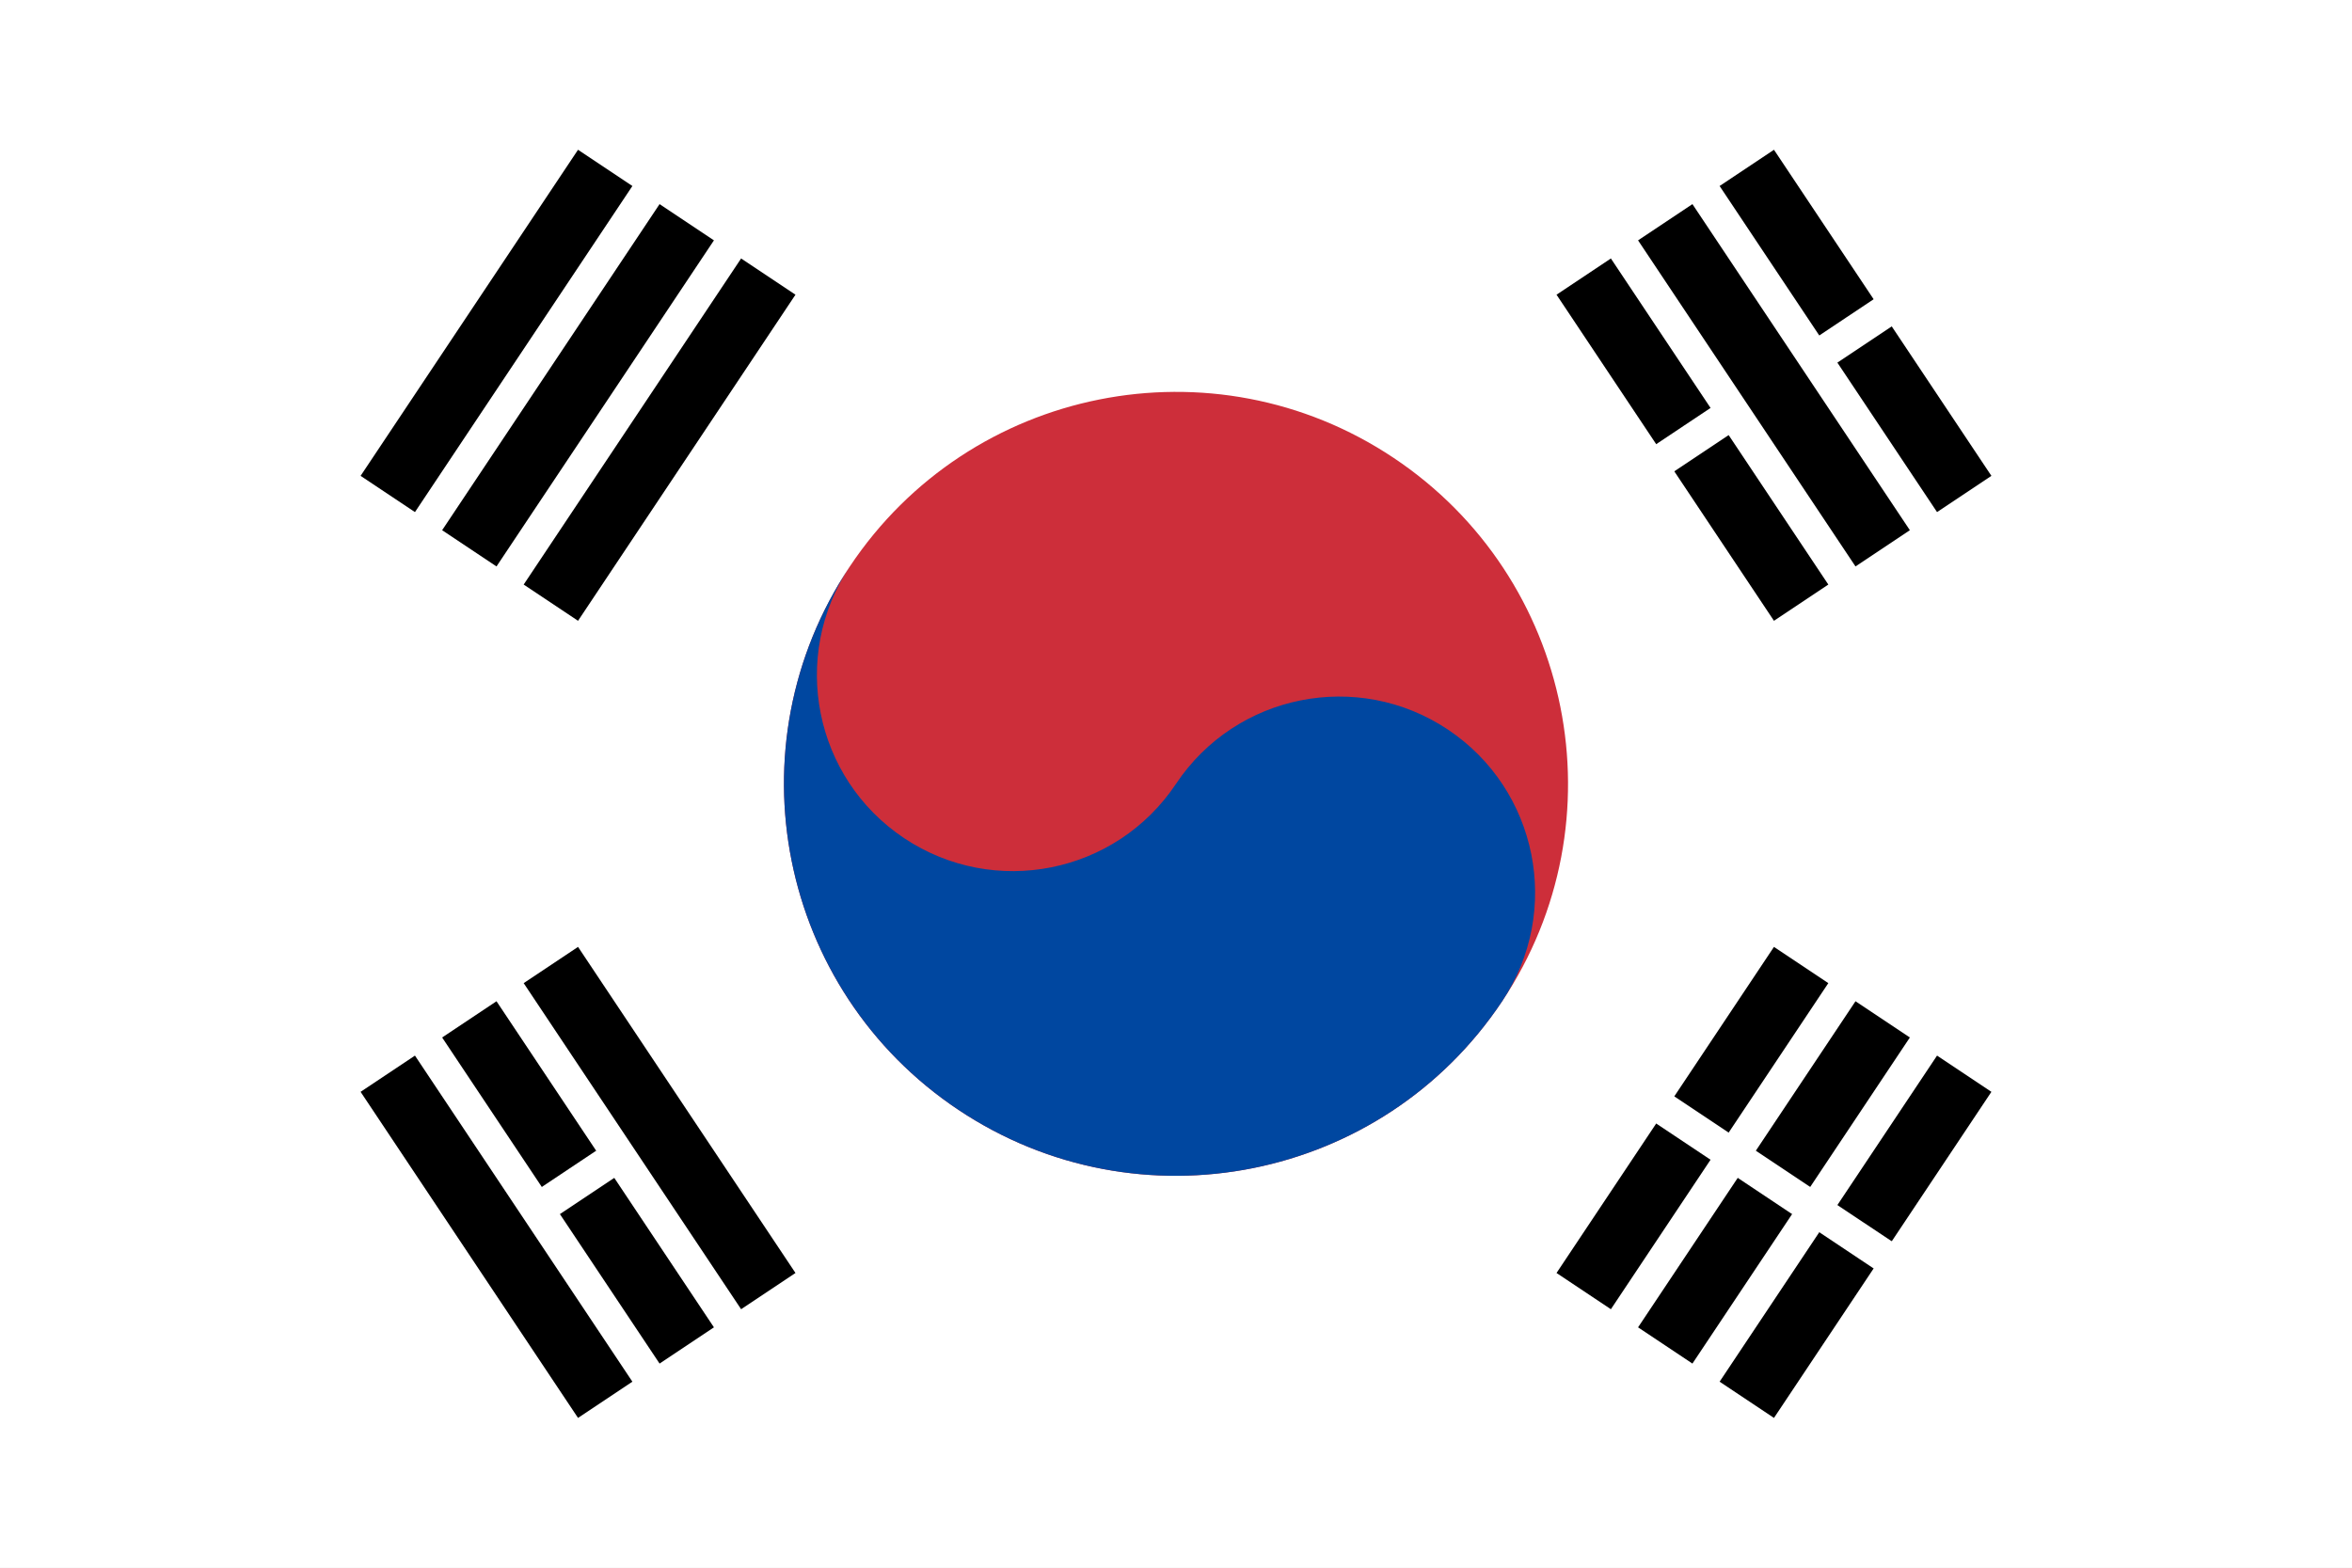
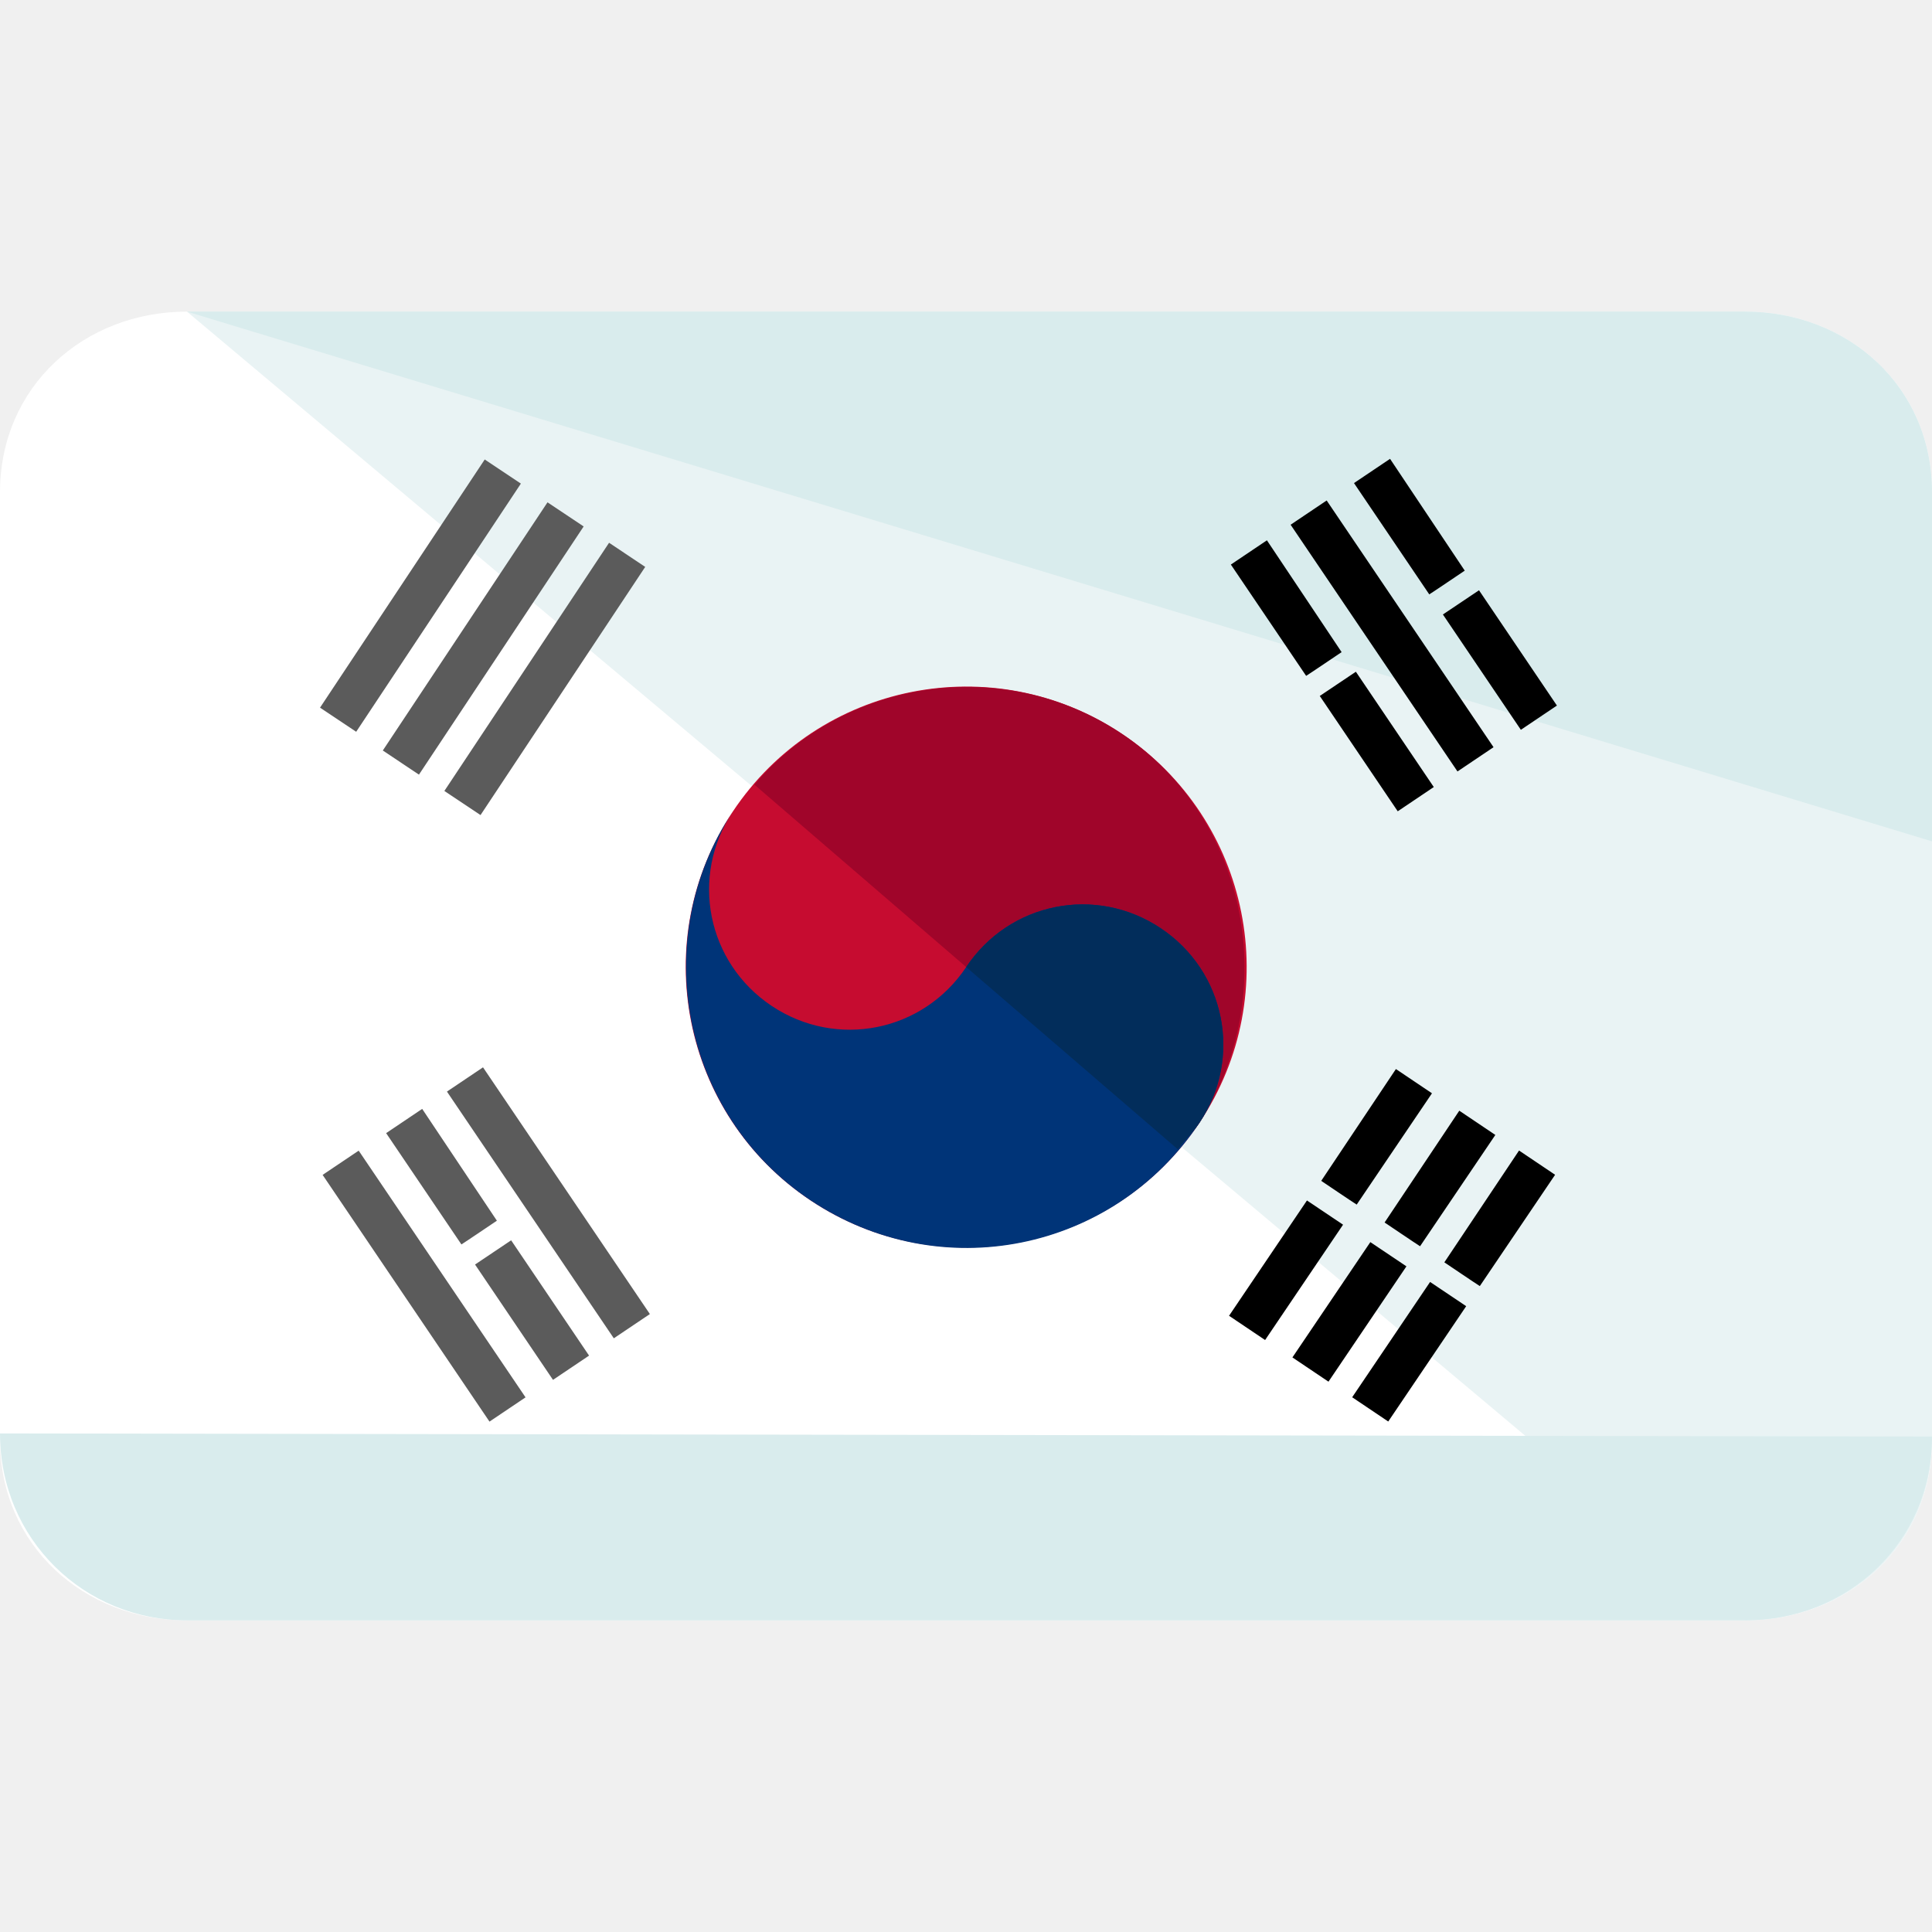
- <svg xmlns="http://www.w3.org/2000/svg" xmlns:xlink="http://www.w3.org/1999/xlink" width="900" height="600" viewBox="-36 -24 72 48">
-   <rect fill="#fff" x="-36" y="-24" width="72" height="48" />
-   <g transform="rotate(-56.30993)">
-     <g id="b2">
-       <path id="b" d="M-6-25H6M-6-22H6M-6-19H6" stroke="#000" stroke-width="2" />
-       <use xlink:href="#b" y="44" />
-     </g>
-     <path stroke="#fff" stroke-width="1" d="M0,17v10" />
-     <circle fill="#cd2e3a" r="12" />
-     <path fill="#0047a0" d="M0-12A6,6 0 0 0 0,0A6,6 0 0 1 0,12A12,12 0 0,1 0-12Z" />
+ <svg xmlns="http://www.w3.org/2000/svg" version="1.1" id="Capa_1" x="0px" y="0px" viewBox="0 0 496 496" style="enable-background:new 0 0 496 496;" xml:space="preserve">
+   <path style="fill:#FFFFFF;" d="M496,369.6c0,27.2-21.6,46.4-48,46.4H48c-26.4,0-48-19.2-48-46.4V126.4C0,99.2,21.6,80,48,80h400  c26.4,0,48,19.2,48,46.4V369.6z" />
+   <path style="fill:#E9F3F4;" d="M448,80H48l400,336c26.4,0,48-19.2,48-46.4V126.4C496,99.2,474.4,80,448,80z" />
+   <g>
+     <path style="fill:#D9ECED;" d="M496,368.8c0,27.2-21.6,47.2-48,47.2H48c-26.4,0-48-20.8-48-48L496,368.8z" />
+     <path style="fill:#D9ECED;" d="M48,80h400c26.4,0,48,19.2,48,46.4V216L48,80z" />
  </g>
-   <g transform="rotate(-123.6901)">
-     <use xlink:href="#b2" />
-     <path stroke="#fff" stroke-width="1" d="M0-23.5v3M0,17v3.5M0,23.5v3" />
+   <g transform="matrix(0.5547 -0.83205 0.83205 0.5547 0 0)">
+     <circle style="fill:#C60C30;" cx="-68.981" cy="344.106" r="72" />
+     <path style="fill:#A0052A;" d="M3.019,344.106c0-36.8-28-67.2-63.2-71.2l-17.6,142.4c2.4,0,5.6,0.8,8.8,0.8   C-29.781,415.306,3.019,383.306,3.019,344.106z" />
+     <path style="fill:#003478;" d="M-68.981,272.106c-20,0-36,16-36,36s16,36,36,36s36,16,36,36s-16,36-36,36c-40,0-72-32-72-72   S-108.181,272.106-68.981,272.106" />
+     <path style="fill:#022D5B;" d="M-32.981,380.106c0-20-16-36-36-36l0,0l-8.8,71.2c2.4,0,5.6,0.8,8.8,0.8   C-48.981,416.106-32.981,400.106-32.981,380.106z" />
  </g>
+   <g>
+     <polygon style="fill:#5B5B5B;" points="124.445,117.961 82.162,181.675 91.442,187.868 133.725,124.154  " />
+     <polygon style="fill:#5B5B5B;" points="140.56,128.963 98.278,192.677 107.557,198.87 149.84,135.156  " />
+     <polygon style="fill:#5B5B5B;" points="156.366,139.345 114.083,203.059 123.363,209.252 165.645,145.538  " />
+     <polygon style="fill:#5B5B5B;" points="82.826,301.628 125.665,364.968 134.923,358.742 92.083,295.401  " />
+     <path style="fill:#5B5B5B;" d="M127.564,313.387l-19.176-28.705l-9.257,6.226l19.326,28.574   C119.429,318.888,127.288,313.565,127.564,313.387z" />
+     <path style="fill:#5B5B5B;" d="M131.225,318.423c-0.114,0.084-8.43,5.649-9.268,6.218l20.014,29.609l9.257-6.226L131.225,318.423z" />
+     <polygon style="fill:#5B5B5B;" points="114.744,280.241 157.584,343.582 166.841,337.355 124.002,274.015  " />
+   </g>
+   <path d="M339.195,303.16l19.176-28.705l9.257,6.226l-19.326,28.574C347.33,308.661,339.471,303.338,339.195,303.16z" />
+   <path d="M335.534,308.196c0.114,0.084,8.43,5.649,9.268,6.218l-20.014,29.609l-9.257-6.226L335.534,308.196z" />
+   <path d="M355.465,313.852l19.176-28.705l9.257,6.226l-19.326,28.574C363.6,319.353,355.742,314.03,355.465,313.852z" />
+   <path d="M351.804,318.888c0.114,0.084,8.43,5.649,9.268,6.218l-20.014,29.609l-9.257-6.226L351.804,318.888z" />
+   <path d="M370.806,324.079l19.176-28.705l9.257,6.226l-19.326,28.574C378.941,329.58,371.082,324.257,370.806,324.079z" />
+   <path d="M367.145,329.115c0.114,0.084,8.43,5.649,9.268,6.218L356.4,364.941l-9.257-6.226L367.145,329.115z" />
+   <path d="M376.041,146.5l-19.176-28.705l-9.257,6.226l19.326,28.574C367.906,152.001,375.764,146.678,376.041,146.5z" />
+   <path d="M379.702,151.537c-0.114,0.084-8.43,5.649-9.268,6.218l20.014,29.609l9.257-6.226L379.702,151.537z" />
+   <polygon points="340.594,128.488 331.337,134.714 374.177,198.055 383.434,191.828 " />
+   <path d="M344.43,167.419l-19.176-28.705l-9.257,6.226l19.326,28.574C336.295,172.92,344.153,167.597,344.43,167.419z" />
+   <path d="M348.091,172.455c-0.114,0.084-8.43,5.649-9.268,6.218l20.014,29.609l9.257-6.226L348.091,172.455z" />
+   <g>
+ </g>
+   <g>
+ </g>
+   <g>
+ </g>
+   <g>
+ </g>
+   <g>
+ </g>
+   <g>
+ </g>
+   <g>
+ </g>
+   <g>
+ </g>
+   <g>
+ </g>
+   <g>
+ </g>
+   <g>
+ </g>
+   <g>
+ </g>
+   <g>
+ </g>
+   <g>
+ </g>
+   <g>
+ </g>
</svg>
